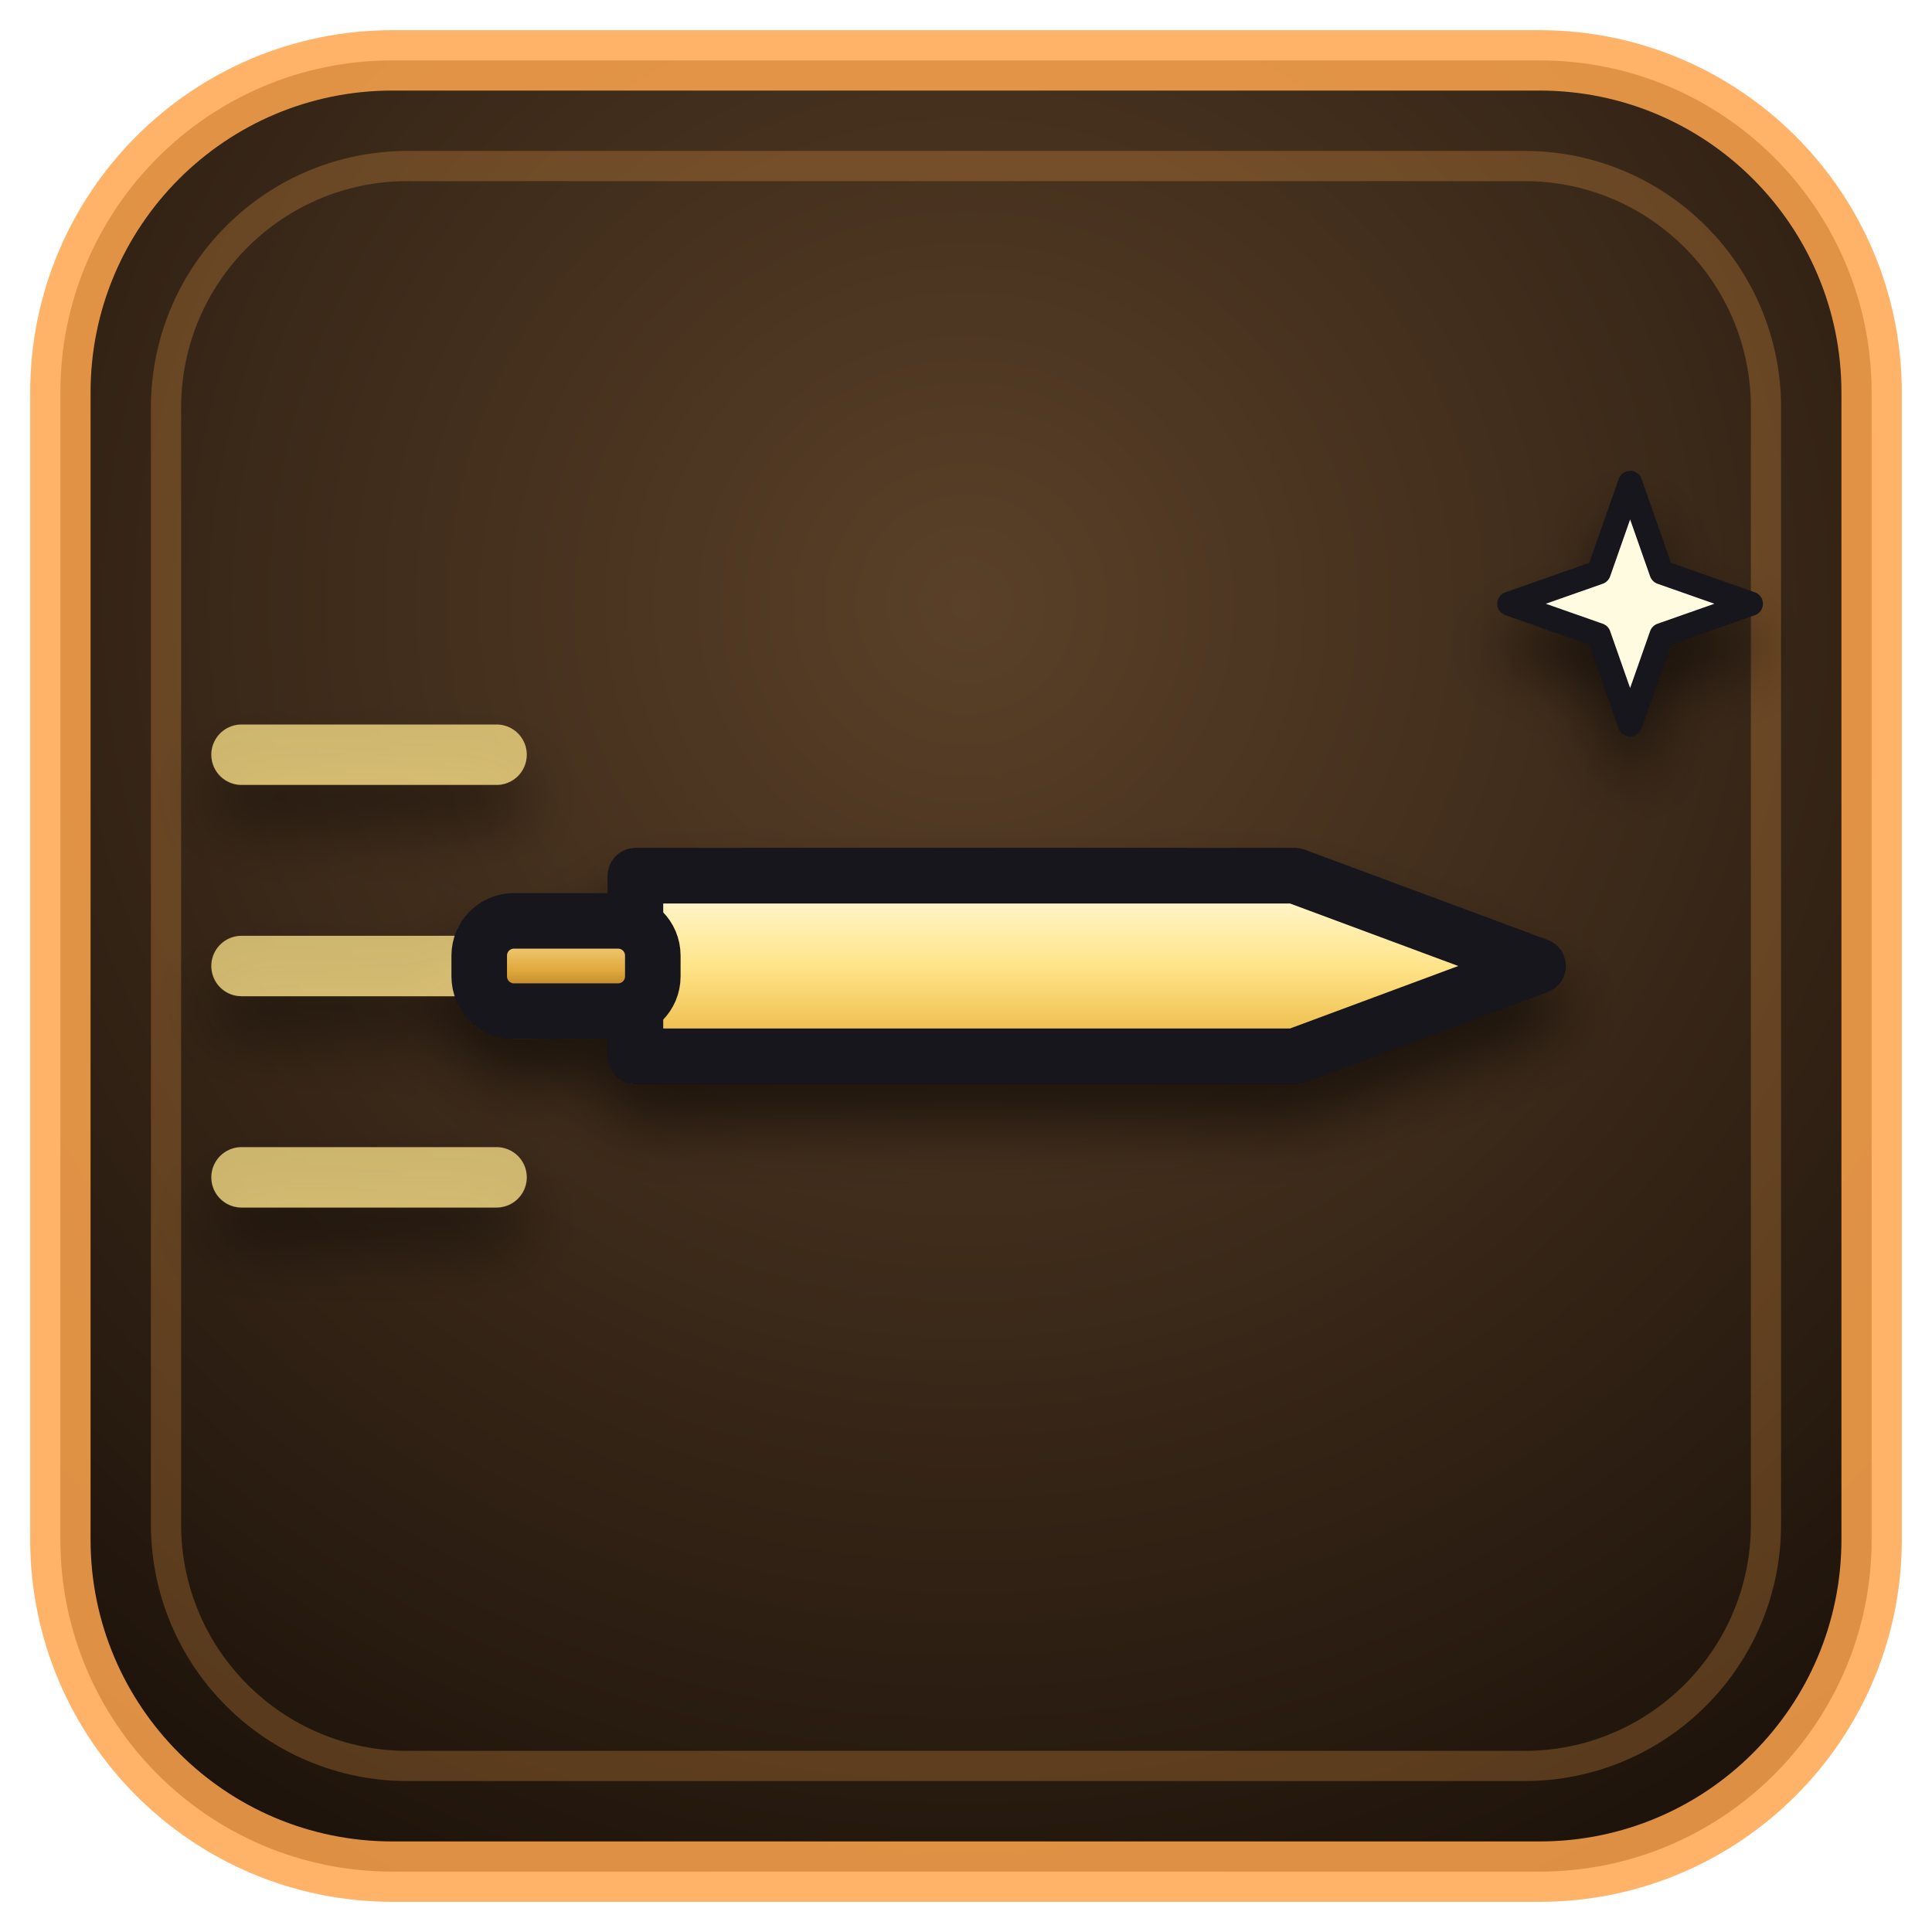
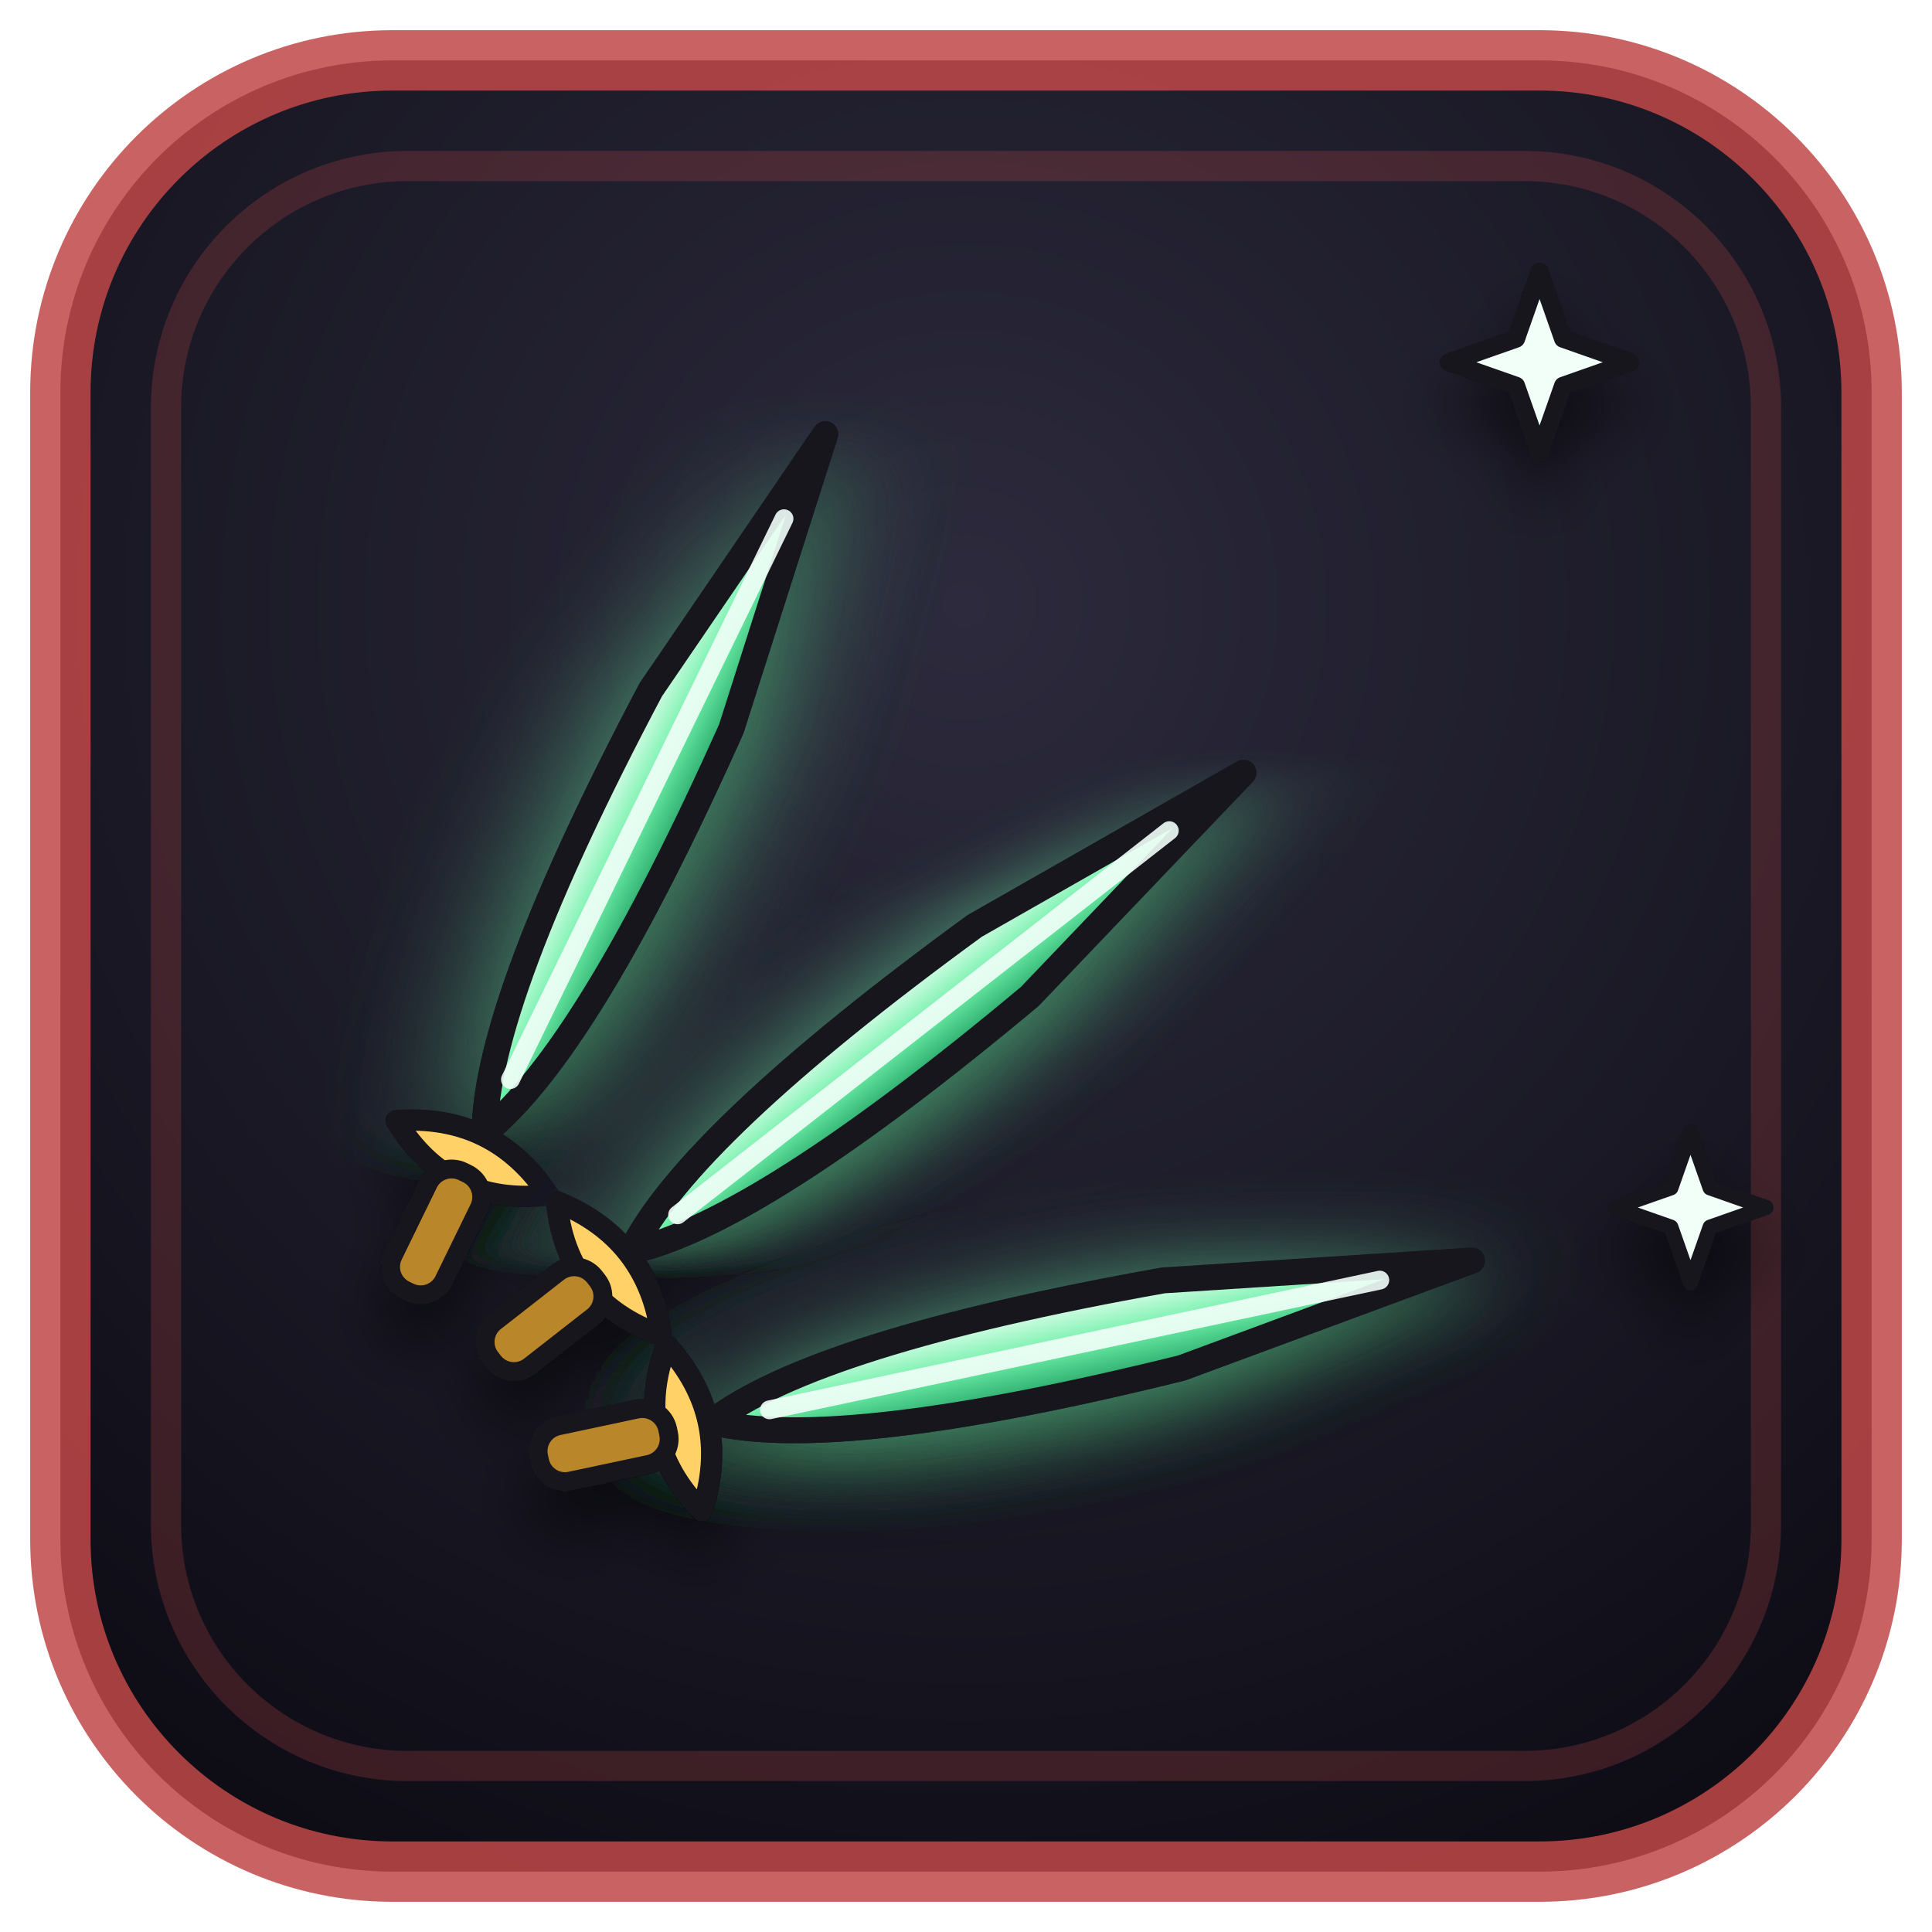
<svg xmlns="http://www.w3.org/2000/svg" viewBox="0 0 64 64" width="128" height="128">
  <defs>
    <linearGradient id="steel" x1="0" y1="0" x2="1" y2="1">
      <stop offset="0" stop-color="#f4f7fc" />
      <stop offset=".5" stop-color="#aab4c7" />
      <stop offset="1" stop-color="#5d6780" />
    </linearGradient>
    <linearGradient id="iron" x1="0" y1="0" x2="1" y2="1">
      <stop offset="0" stop-color="#9aa3b5" />
      <stop offset="1" stop-color="#454d61" />
    </linearGradient>
    <linearGradient id="gold" x1="0" y1="0" x2="0" y2="1">
      <stop offset="0" stop-color="#ffe9a8" />
      <stop offset=".55" stop-color="#e0a83c" />
      <stop offset="1" stop-color="#8a5a14" />
    </linearGradient>
    <linearGradient id="fire" x1="0" y1="0" x2="0" y2="1">
      <stop offset="0" stop-color="#e8391c" />
      <stop offset=".55" stop-color="#ff9a2e" />
      <stop offset="1" stop-color="#ffe680" />
    </linearGradient>
    <radialGradient id="fireR" cx=".45" cy=".45" r=".6">
      <stop offset="0" stop-color="#fff6c2" />
      <stop offset=".45" stop-color="#ffb43d" />
      <stop offset="1" stop-color="#d9361a" />
    </radialGradient>
    <linearGradient id="bolt" x1="0" y1="0" x2="1" y2="1">
      <stop offset="0" stop-color="#ffffff" />
      <stop offset=".5" stop-color="#a6ecff" />
      <stop offset="1" stop-color="#3fa2f0" />
    </linearGradient>
    <linearGradient id="blood" x1="0" y1="0" x2="0" y2="1">
      <stop offset="0" stop-color="#ff6060" />
      <stop offset="1" stop-color="#9a0f1c" />
    </linearGradient>
    <linearGradient id="poison" x1="0" y1="0" x2="0" y2="1">
      <stop offset="0" stop-color="#d6ff86" />
      <stop offset="1" stop-color="#4c9a28" />
    </linearGradient>
    <linearGradient id="water" x1="0" y1="0" x2="0" y2="1">
      <stop offset="0" stop-color="#b4f4ff" />
      <stop offset="1" stop-color="#2a86b8" />
    </linearGradient>
    <linearGradient id="ink" x1="0" y1="0" x2="0" y2="1">
      <stop offset="0" stop-color="#9474c4" />
      <stop offset="1" stop-color="#2a1d40" />
    </linearGradient>
    <linearGradient id="wood" x1="0" y1="0" x2="1" y2="0">
      <stop offset="0" stop-color="#c48e56" />
      <stop offset="1" stop-color="#6b4422" />
    </linearGradient>
    <linearGradient id="leaf" x1="0" y1="0" x2="1" y2="1">
      <stop offset="0" stop-color="#c4f58a" />
      <stop offset="1" stop-color="#3a8a38" />
    </linearGradient>
    <linearGradient id="hex" x1="0" y1="0" x2="0" y2="1">
      <stop offset="0" stop-color="#e09aff" />
      <stop offset="1" stop-color="#5a1f7a" />
    </linearGradient>
    <linearGradient id="bone" x1="0" y1="0" x2="0" y2="1">
      <stop offset="0" stop-color="#fbf4e2" />
      <stop offset="1" stop-color="#b8a684" />
    </linearGradient>
    <linearGradient id="heal" x1="0" y1="0" x2="0" y2="1">
      <stop offset="0" stop-color="#d4ffb0" />
      <stop offset="1" stop-color="#3fae4f" />
    </linearGradient>
    <linearGradient id="mana" x1="0" y1="0" x2="0" y2="1">
      <stop offset="0" stop-color="#bfe6ff" />
      <stop offset="1" stop-color="#2f6fd0" />
    </linearGradient>
    <linearGradient id="clay" x1="0" y1="0" x2="1" y2="1">
      <stop offset="0" stop-color="#d98a5a" />
      <stop offset="1" stop-color="#7a3a1e" />
    </linearGradient>
    <linearGradient id="hide" x1="0" y1="0" x2="0" y2="1">
      <stop offset="0" stop-color="#7a604a" />
      <stop offset="1" stop-color="#3e2e22" />
    </linearGradient>
    <linearGradient id="demon" x1="0" y1="0" x2="0" y2="1">
      <stop offset="0" stop-color="#c84a4a" />
      <stop offset="1" stop-color="#5a1418" />
    </linearGradient>
    <radialGradient id="holy" cx=".5" cy=".5" r=".5">
      <stop offset="0" stop-color="#fffbe6" />
      <stop offset=".5" stop-color="#ffe08a" stop-opacity=".8" />
      <stop offset="1" stop-color="#ffd060" stop-opacity="0" />
    </radialGradient>
    <radialGradient id="pearl" cx=".38" cy=".35" r=".7">
      <stop offset="0" stop-color="#ffffff" />
      <stop offset=".6" stop-color="#f2e6f0" />
      <stop offset="1" stop-color="#b8a8c4" />
    </radialGradient>
    <linearGradient id="grave" x1="0" y1="0" x2="0" y2="1">
      <stop offset="0" stop-color="#dcffe6" />
      <stop offset="1" stop-color="#4f8a60" />
    </linearGradient>
    <radialGradient id="graveR" cx=".5" cy=".5" r=".5">
      <stop offset="0" stop-color="#eafff0" />
      <stop offset=".5" stop-color="#9fe8b4" stop-opacity=".75" />
      <stop offset="1" stop-color="#6fcf8a" stop-opacity="0" />
    </radialGradient>
    <linearGradient id="shroud" x1="0" y1="0" x2="0" y2="1">
      <stop offset="0" stop-color="#8a9a8c" />
      <stop offset="1" stop-color="#2e3a30" />
    </linearGradient>
    <linearGradient id="gravity" x1="0" y1="0" x2="0" y2="1">
      <stop offset="0" stop-color="#9da6e0" />
      <stop offset="1" stop-color="#3a3870" />
    </linearGradient>
    <radialGradient id="gravR" cx=".5" cy=".4" r=".6">
      <stop offset="0" stop-color="#d0d4ff" />
      <stop offset=".5" stop-color="#6b74c8" />
      <stop offset="1" stop-color="#2a2440" />
    </radialGradient>
    <linearGradient id="lightG" x1="0" y1="0" x2="0" y2="1">
      <stop offset="0" stop-color="#fff8d0" />
      <stop offset=".5" stop-color="#e8d26a" />
      <stop offset="1" stop-color="#a88a20" />
    </linearGradient>
    <linearGradient id="blade" x1="0" y1="0" x2="0" y2="1">
      <stop offset="0" stop-color="#fffbe0" />
      <stop offset=".5" stop-color="#ffe489" />
      <stop offset="1" stop-color="#e8b23a" />
    </linearGradient>
    <radialGradient id="lightR" cx=".45" cy=".35" r=".6">
      <stop offset="0" stop-color="#fffef0" />
      <stop offset=".4" stop-color="#ffe680" />
      <stop offset="1" stop-color="#c8a030" stop-opacity="0" />
    </radialGradient>
    <linearGradient id="sound" x1="0" y1="0" x2="0" y2="1">
      <stop offset="0" stop-color="#a8eef4" />
      <stop offset="1" stop-color="#2a7a8a" />
    </linearGradient>
    <linearGradient id="void" x1="0" y1="0" x2="0" y2="1">
      <stop offset="0" stop-color="#c89eff" />
      <stop offset="1" stop-color="#3a1a5c" />
    </linearGradient>
    <radialGradient id="voidR" cx=".5" cy=".5" r=".55">
      <stop offset="0" stop-color="#15121d" />
      <stop offset=".5" stop-color="#5a2e8a" />
      <stop offset="1" stop-color="#c89eff" stop-opacity="0" />
    </radialGradient>
    <linearGradient id="cosmic" x1="0" y1="0" x2="1" y2="1">
      <stop offset="0" stop-color="#d0d4ff" />
      <stop offset=".5" stop-color="#8a7ec8" />
      <stop offset="1" stop-color="#3a2860" />
    </linearGradient>
    <filter id="blur" x="-50%" y="-50%" width="200%" height="200%">
      <feGaussianBlur stdDeviation="2.2" />
    </filter>
    <filter id="ds" x="-20%" y="-20%" width="140%" height="140%">
      <feDropShadow dx="0" dy="1.4" stdDeviation="1" flood-color="#000" flood-opacity=".55" />
    </filter>
    <radialGradient id="bg" cx=".5" cy=".3" r=".85">
-       <stop offset="0" stop-color="#5a4028" />
-       <stop offset="1" stop-color="#180f08" />
+       <stop offset="0" stop-color="#2c2a3c" />
+       <stop offset="1" stop-color="#0b0a12" />
    </radialGradient>
  </defs>
  <rect x="2" y="2" width="60" height="60" rx="11" fill="url(#bg)" />
-   <rect x="5.5" y="5.5" width="53" height="53" rx="8" fill="none" stroke="#ffa64d" stroke-width="1" opacity="0.25" />
+   <rect x="5.5" y="5.5" width="53" height="53" rx="8" fill="none" stroke="#c04848" stroke-width="1" opacity="0.25" />
  <g filter="url(#ds)" stroke="#15121d" stroke-width="1.6" stroke-linejoin="round" stroke-linecap="round">
-     <line x1="8" y1="25.0" x2="16.45" y2="25.0" stroke="#ffe489" stroke-width="2" opacity="0.75" />
-     <line x1="8" y1="32.0" x2="21" y2="32.0" stroke="#ffe489" stroke-width="2" opacity="0.75" />
-     <line x1="8" y1="39.0" x2="16.45" y2="39.0" stroke="#ffe489" stroke-width="2" opacity="0.75" />
-     <g transform="translate(36 32) scale(1.15)">
-       <path d="M-13.0 -2.6 L6.0 -2.6 L13.0 0 L6.0 2.6 L-13.0 2.6 Z" fill="url(#blade)" />
-       <rect x="-17.5" y="-1.3" width="5" height="2.6" rx="1" fill="url(#gold)" />
-     </g>
-     <g transform="translate(54 20) scale(0.8)">
-       <path d="M0 -5 L1.3 -1.3 L5 0 L1.3 1.3 L0 5 L-1.3 1.3 L-5 0 L-1.3 -1.3 Z" fill="#fffbe0" stroke-width="1" />
+     <defs>
+       <linearGradient id="rvB" x1="0" y1="0" x2="0" y2="1">
+         <stop offset="0" stop-color="#eafff2" />
+         <stop offset=".5" stop-color="#6ef0a8" />
+         <stop offset="1" stop-color="#1f9e62" />
+       </linearGradient>
+     </defs>
+     <g transform="translate(20.5 28.4) rotate(-64) scale(0.78)">
+       <g transform="translate(-9 0)">
+         <path d="M-5 0 Q1 -3.6 16 -2.8 L30 0 L16 2.8 Q1 3.6 -5 0 Z" fill="#6ef0a8" opacity=".45" filter="url(#blur)" stroke="none" />
+         <path d="M-4 0 Q1 -2.4 16 -1.9 L29 0 L16 1.9 Q1 2.4 -4 0 Z" fill="url(#rvB)" stroke-width="1.1" />
+         <path d="M-1.5 0 L25 0" stroke="#f2fff8" stroke-width=".8" opacity=".9" />
+         <path d="M-5.2 -3.6 Q-3.1 0 -5.2 3.6 Q-7.5 0 -5.2 -3.6 Z" fill="#ffd166" stroke-width=".9" />
+         <rect x="-11.5" y="-1.2" width="5.6" height="2.4" rx="1.1" fill="#b9872a" stroke-width=".8" />
+       </g>
+     </g>
+     <g transform="translate(28.9 35.2) rotate(-38) scale(0.78)">
+       <g transform="translate(-9 0)">
+         <path d="M-5 0 Q1 -3.6 16 -2.8 L30 0 L16 2.8 Q1 3.6 -5 0 Z" fill="#6ef0a8" opacity=".45" filter="url(#blur)" stroke="none" />
+         <path d="M-4 0 Q1 -2.4 16 -1.9 L29 0 L16 1.9 Q1 2.4 -4 0 Z" fill="url(#rvB)" stroke-width="1.1" />
+         <path d="M-1.5 0 L25 0" stroke="#f2fff8" stroke-width=".8" opacity=".9" />
+         <path d="M-5.2 -3.6 Q-3.1 0 -5.2 3.6 Q-7.5 0 -5.2 -3.6 Z" fill="#ffd166" stroke-width=".9" />
+         <rect x="-11.5" y="-1.2" width="5.6" height="2.4" rx="1.1" fill="#b9872a" stroke-width=".8" />
+       </g>
+     </g>
+     <g transform="translate(33.5 45.0) rotate(-12) scale(0.78)">
+       <g transform="translate(-9 0)">
+         <path d="M-5 0 Q1 -3.6 16 -2.8 L30 0 L16 2.8 Q1 3.6 -5 0 Z" fill="#6ef0a8" opacity=".45" filter="url(#blur)" stroke="none" />
+         <path d="M-4 0 Q1 -2.4 16 -1.9 L29 0 L16 1.9 Q1 2.4 -4 0 Z" fill="url(#rvB)" stroke-width="1.1" />
+         <path d="M-1.5 0 L25 0" stroke="#f2fff8" stroke-width=".8" opacity=".9" />
+         <path d="M-5.2 -3.6 Q-3.1 0 -5.2 3.6 Q-7.5 0 -5.2 -3.6 Z" fill="#ffd166" stroke-width=".9" />
+         <rect x="-11.5" y="-1.2" width="5.6" height="2.4" rx="1.1" fill="#b9872a" stroke-width=".8" />
+       </g>
+     </g>
+     <g transform="translate(51 12) scale(0.6)">
+       <path d="M0 -5 L1.3 -1.3 L5 0 L1.3 1.3 L0 5 L-1.3 1.3 L-5 0 L-1.3 -1.3 Z" fill="#f2fff8" stroke-width="1" />
+     </g>
+     <g transform="translate(56 40) scale(0.5)">
+       <path d="M0 -5 L1.3 -1.3 L5 0 L1.3 1.3 L0 5 L-1.3 1.3 L-5 0 L-1.3 -1.3 Z" fill="#f2fff8" stroke-width="1" />
    </g>
  </g>
-   <rect x="2" y="2" width="60" height="60" rx="11" fill="none" stroke="#ffa64d" stroke-width="2" opacity="0.85" />
+   <rect x="2" y="2" width="60" height="60" rx="11" fill="none" stroke="#c04848" stroke-width="2" opacity="0.85" />
</svg>
